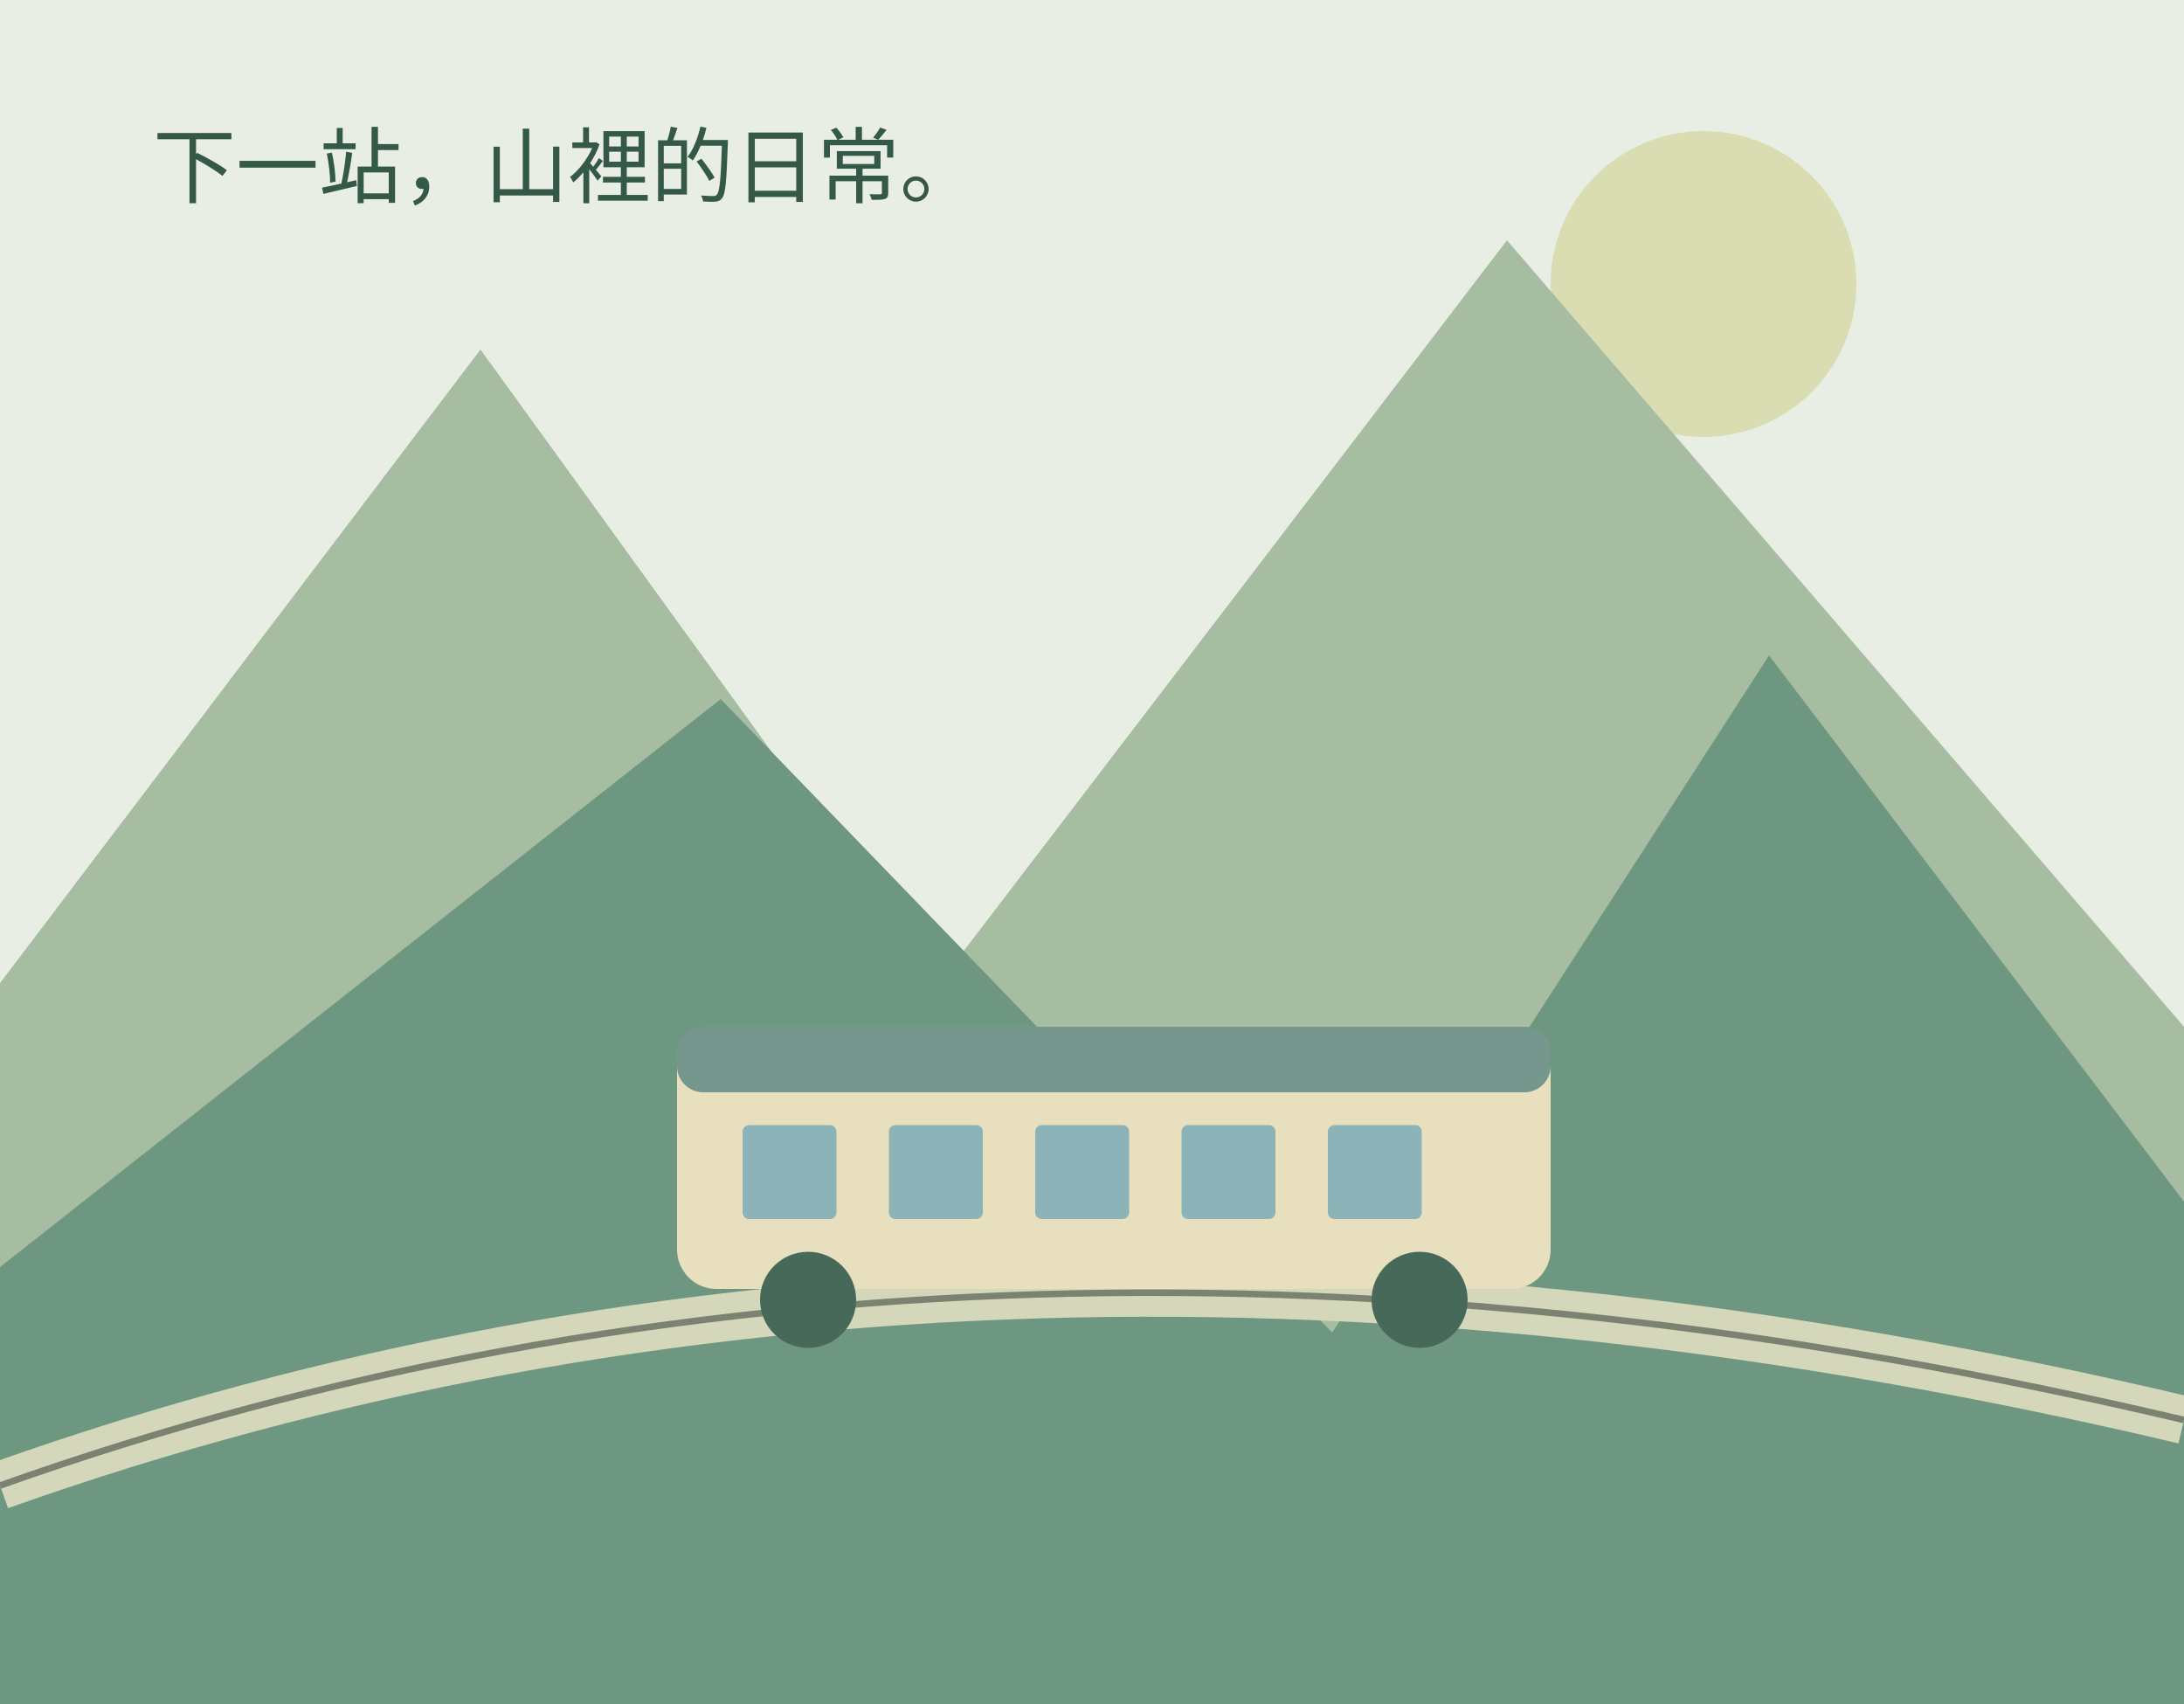
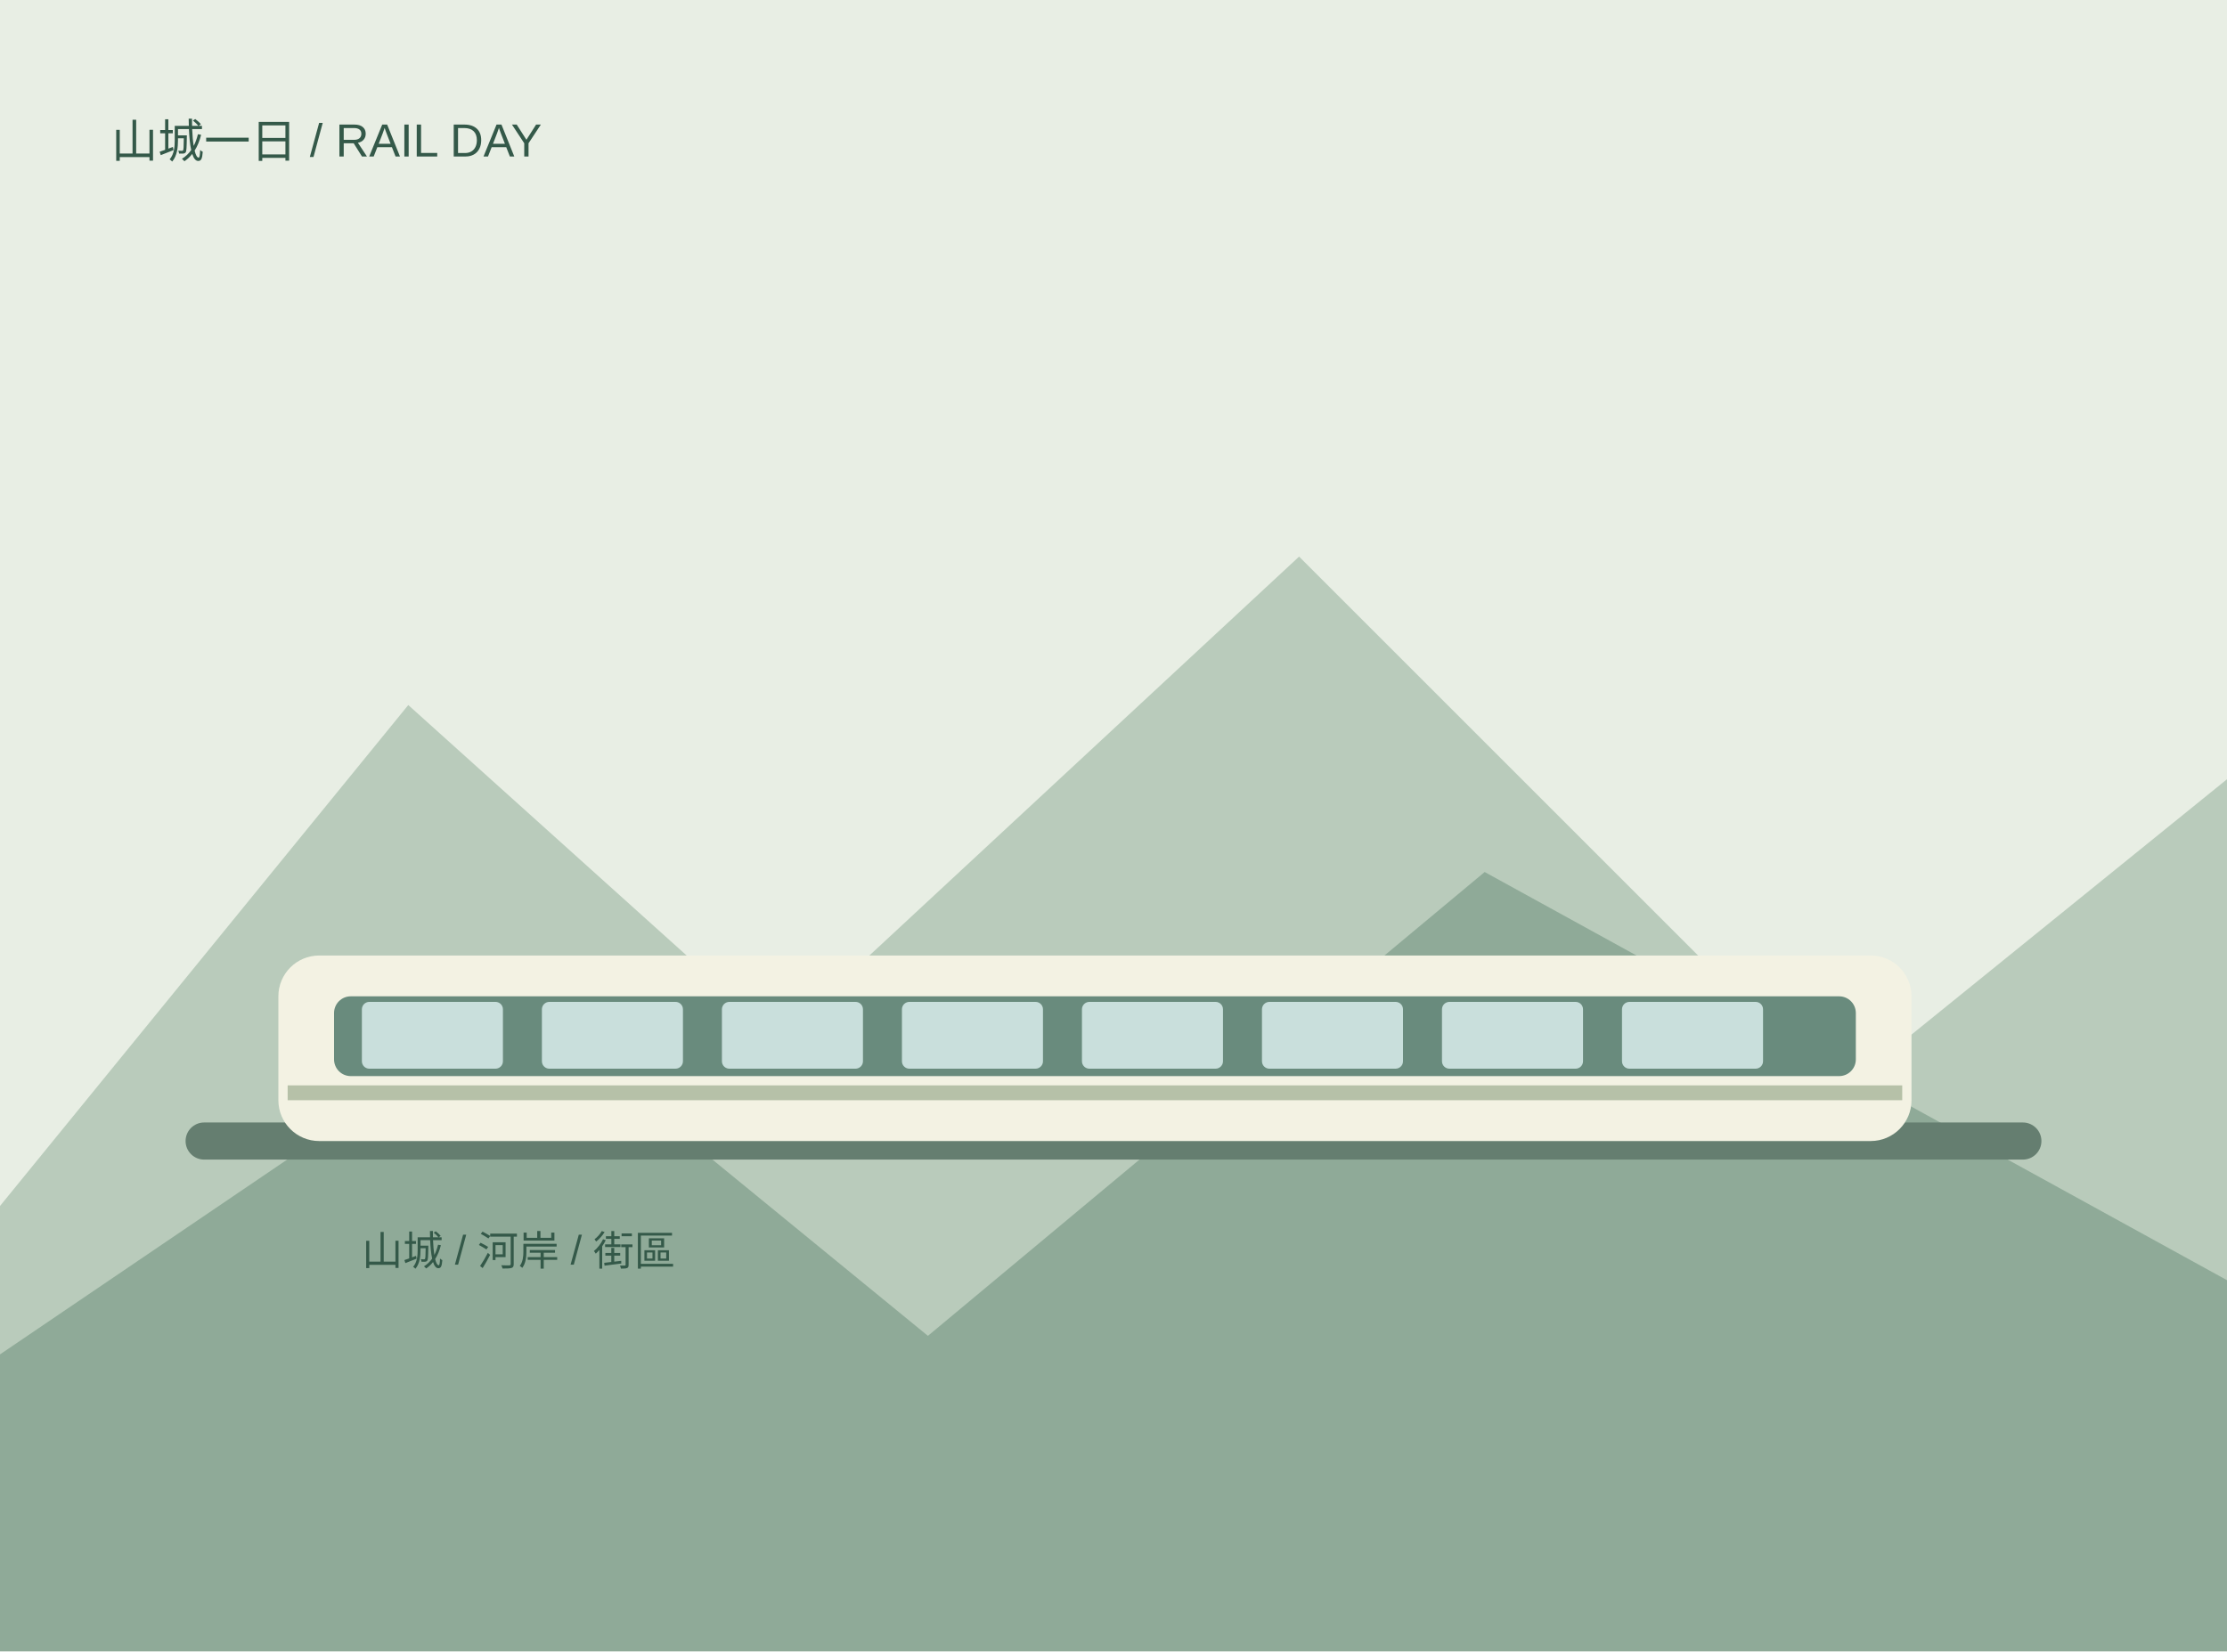
- <svg xmlns="http://www.w3.org/2000/svg" viewBox="0 0 1000 780">
-   <rect x="0" y="0" width="1000" height="780" fill="#e8eee4" rx="0" />
-   <circle cx="780" cy="130" r="70" fill="#daddb1" />
-   <path d="M0 450L220 160L430 450L690 110L1000 470V780H0Z" fill="#a7bda2" />
-   <path d="M0 580L330 320L610 610L810 300L1000 550V780H0Z" fill="#6e9781" />
-   <path d="M0 680Q450 520 1000 650" fill="none" stroke="#d4d7ba" stroke-width="22" />
-   <path d="M0 680Q450 520 1000 650" fill="none" stroke="#7c8271" stroke-width="3" />
-   <rect x="310" y="470" width="400" height="120" fill="#e7dfbd" rx="18" />
-   <rect x="310" y="470" width="400" height="30" fill="#75978d" rx="12" />
-   <rect x="340" y="515" width="43" height="43" fill="#8cb3b7" rx="3" />
-   <rect x="407" y="515" width="43" height="43" fill="#8cb3b7" rx="3" />
-   <rect x="474" y="515" width="43" height="43" fill="#8cb3b7" rx="3" />
-   <rect x="541" y="515" width="43" height="43" fill="#8cb3b7" rx="3" />
-   <rect x="608" y="515" width="43" height="43" fill="#8cb3b7" rx="3" />
-   <circle cx="370" cy="595" r="22" fill="#46695a" />
-   <circle cx="650" cy="595" r="22" fill="#46695a" />
-   <text x="70" y="90" fill="#345949" font-size="38" font-family="Noto Serif TC,Songti TC,serif">下一站，山裡的日常。</text>
+ <svg xmlns="http://www.w3.org/2000/svg" viewBox="0 0 1200 890">
+   <rect x="0" y="0" width="1200" height="890" rx="0" fill="#e8eee4" />
+   <path d="M0 650L220 380L420 560L700 300L990 590L1200 420V890H0Z" fill="#b9cbbb" />
+   <path d="M0 730L280 540L500 720L800 470L1200 690V890H0Z" fill="#8faa98" />
+   <rect x="100" y="605" width="1000" height="20" rx="10" fill="#657e70" />
+   <rect x="150" y="515" width="880" height="100" rx="22" fill="#f3f2e3" />
+   <rect x="180" y="537" width="820" height="43" rx="9" fill="#698b7d" />
+   <rect x="195" y="540" width="76" height="36" rx="4" fill="#c9dfdc" />
+   <rect x="292" y="540" width="76" height="36" rx="4" fill="#c9dfdc" />
+   <rect x="389" y="540" width="76" height="36" rx="4" fill="#c9dfdc" />
+   <rect x="486" y="540" width="76" height="36" rx="4" fill="#c9dfdc" />
+   <rect x="583" y="540" width="76" height="36" rx="4" fill="#c9dfdc" />
+   <rect x="680" y="540" width="76" height="36" rx="4" fill="#c9dfdc" />
+   <rect x="777" y="540" width="76" height="36" rx="4" fill="#c9dfdc" />
+   <rect x="874" y="540" width="76" height="36" rx="4" fill="#c9dfdc" />
+   <rect x="155" y="585" width="870" height="8" rx="0" fill="#b6c1a8" />
+   <text x="195" y="682" font-family="Noto Sans TC,Arial,sans-serif" font-size="22" font-weight="500" fill="#345949">山城  /  河岸  /  街區</text>
+   <text x="60" y="85" font-family="Noto Sans TC,Arial,sans-serif" font-size="25" font-weight="500" fill="#345949">山城一日 / RAIL DAY</text>
</svg>
